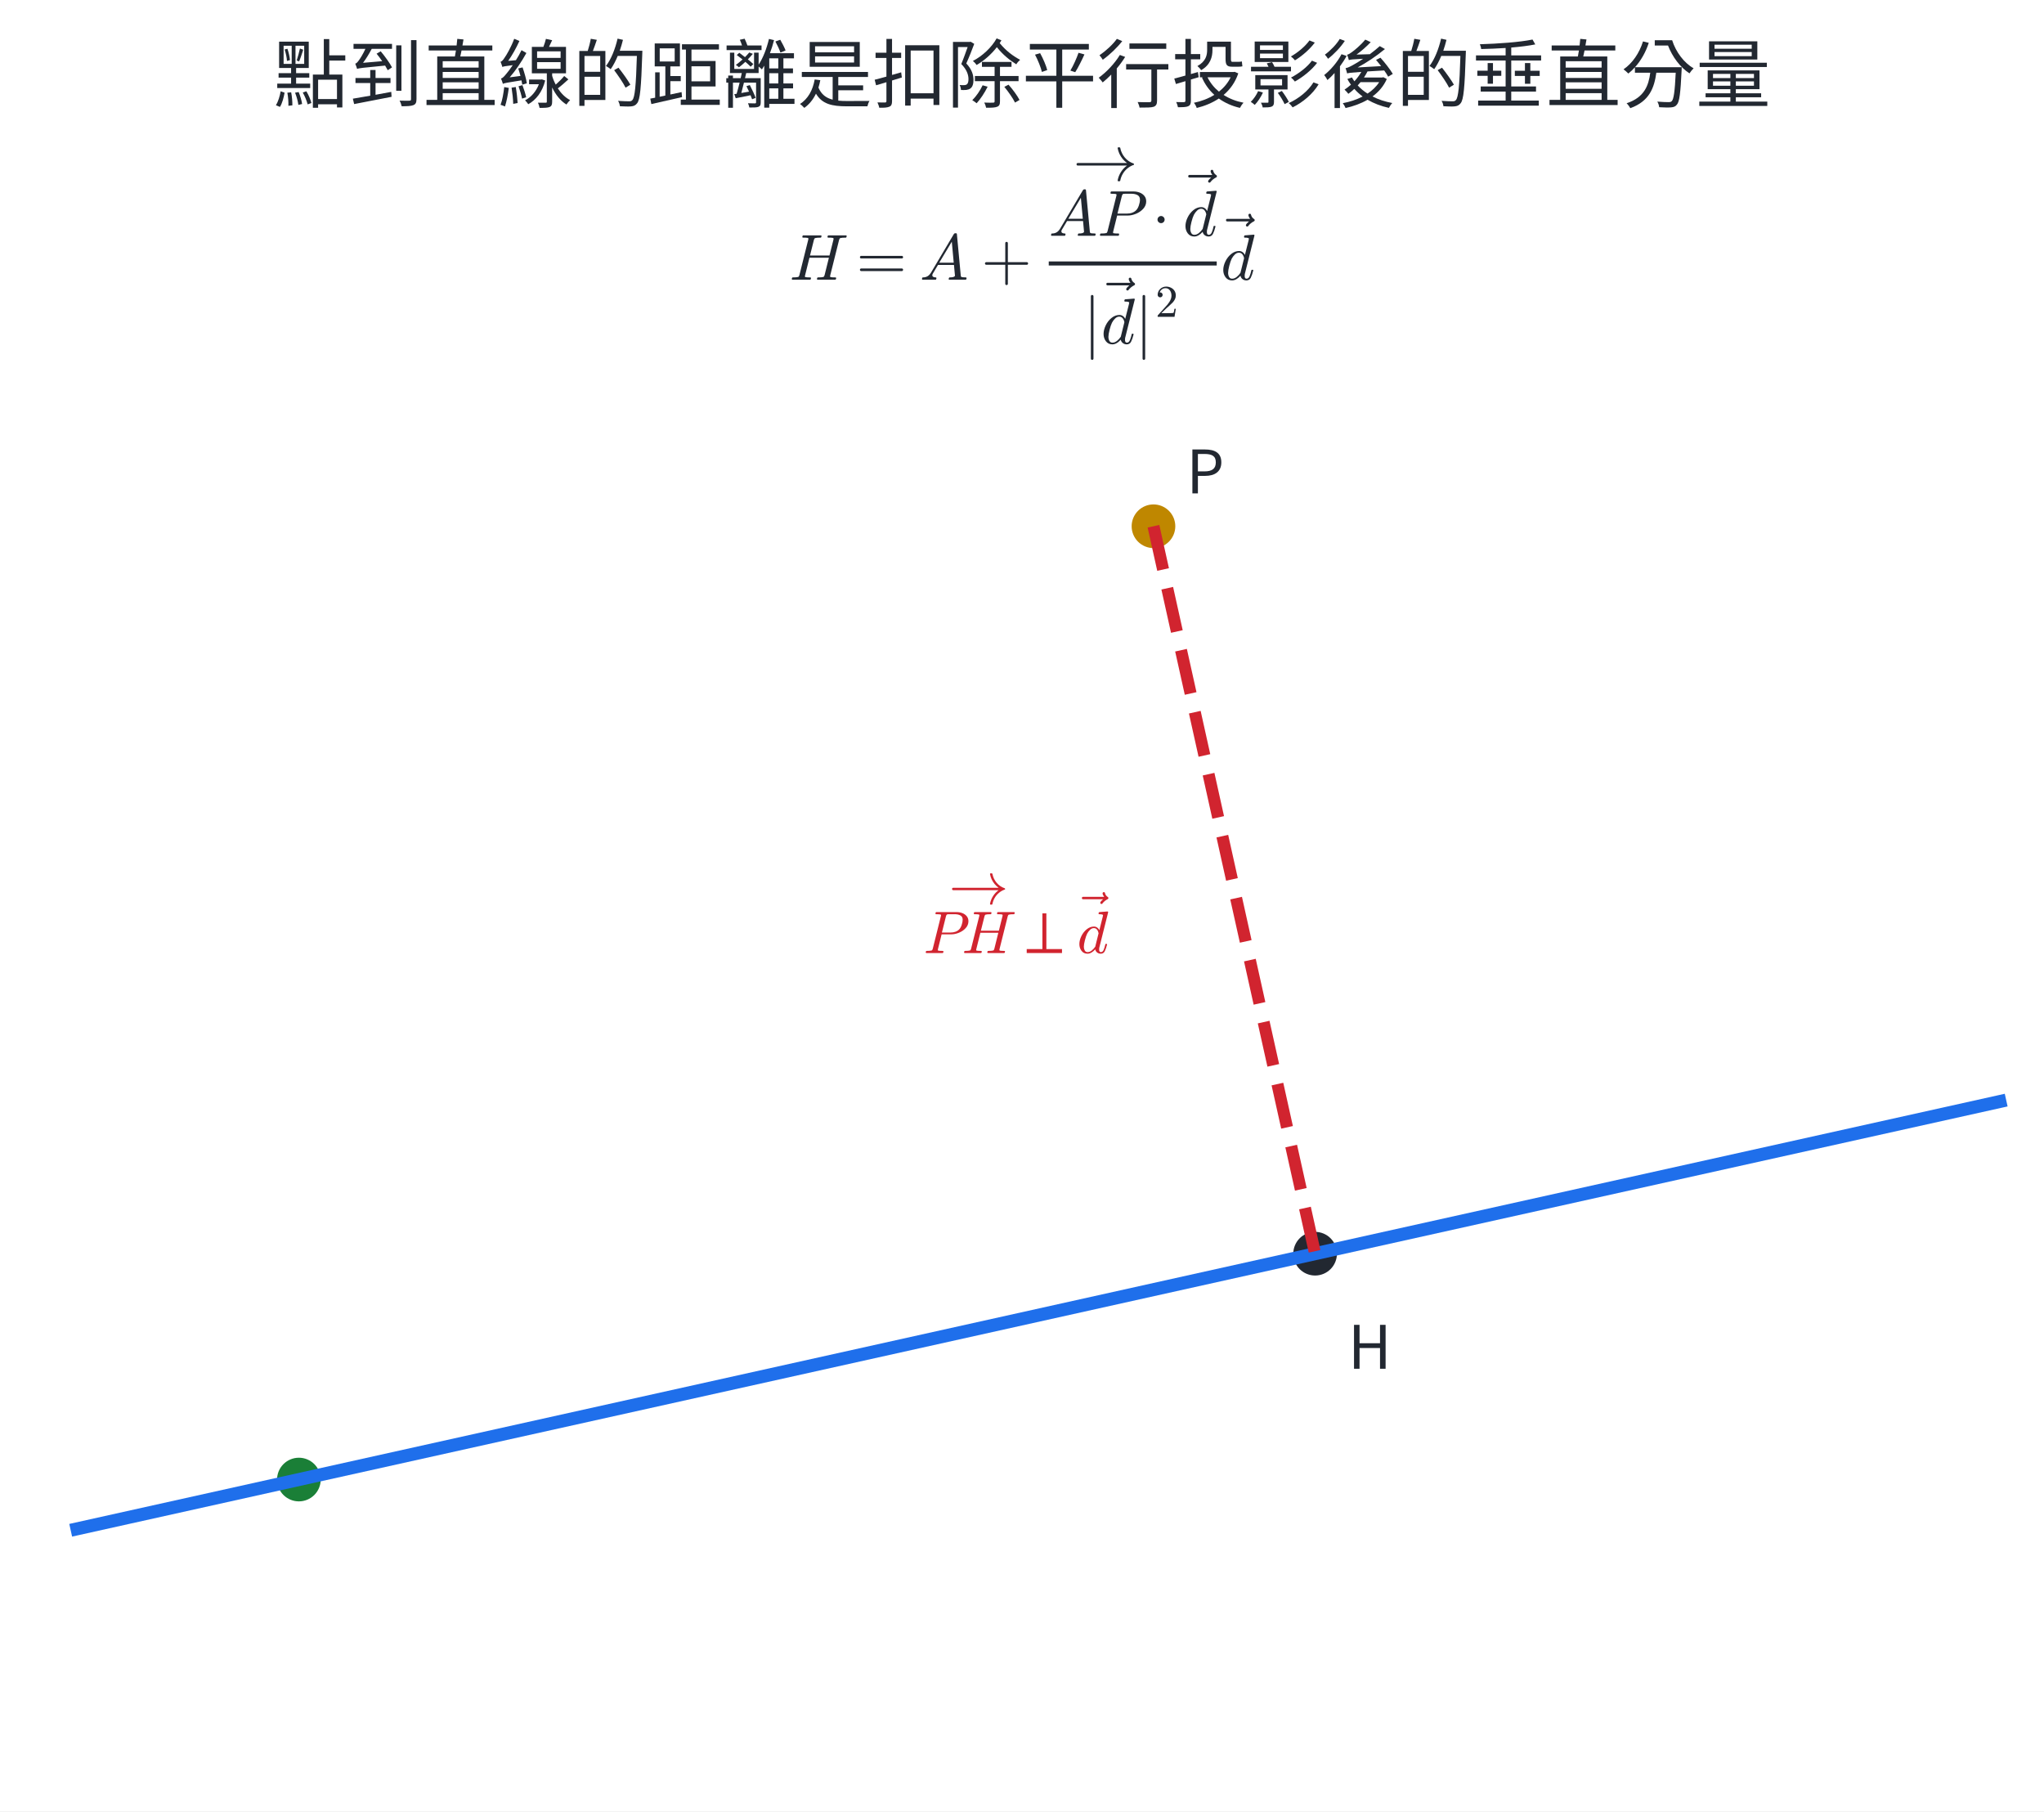
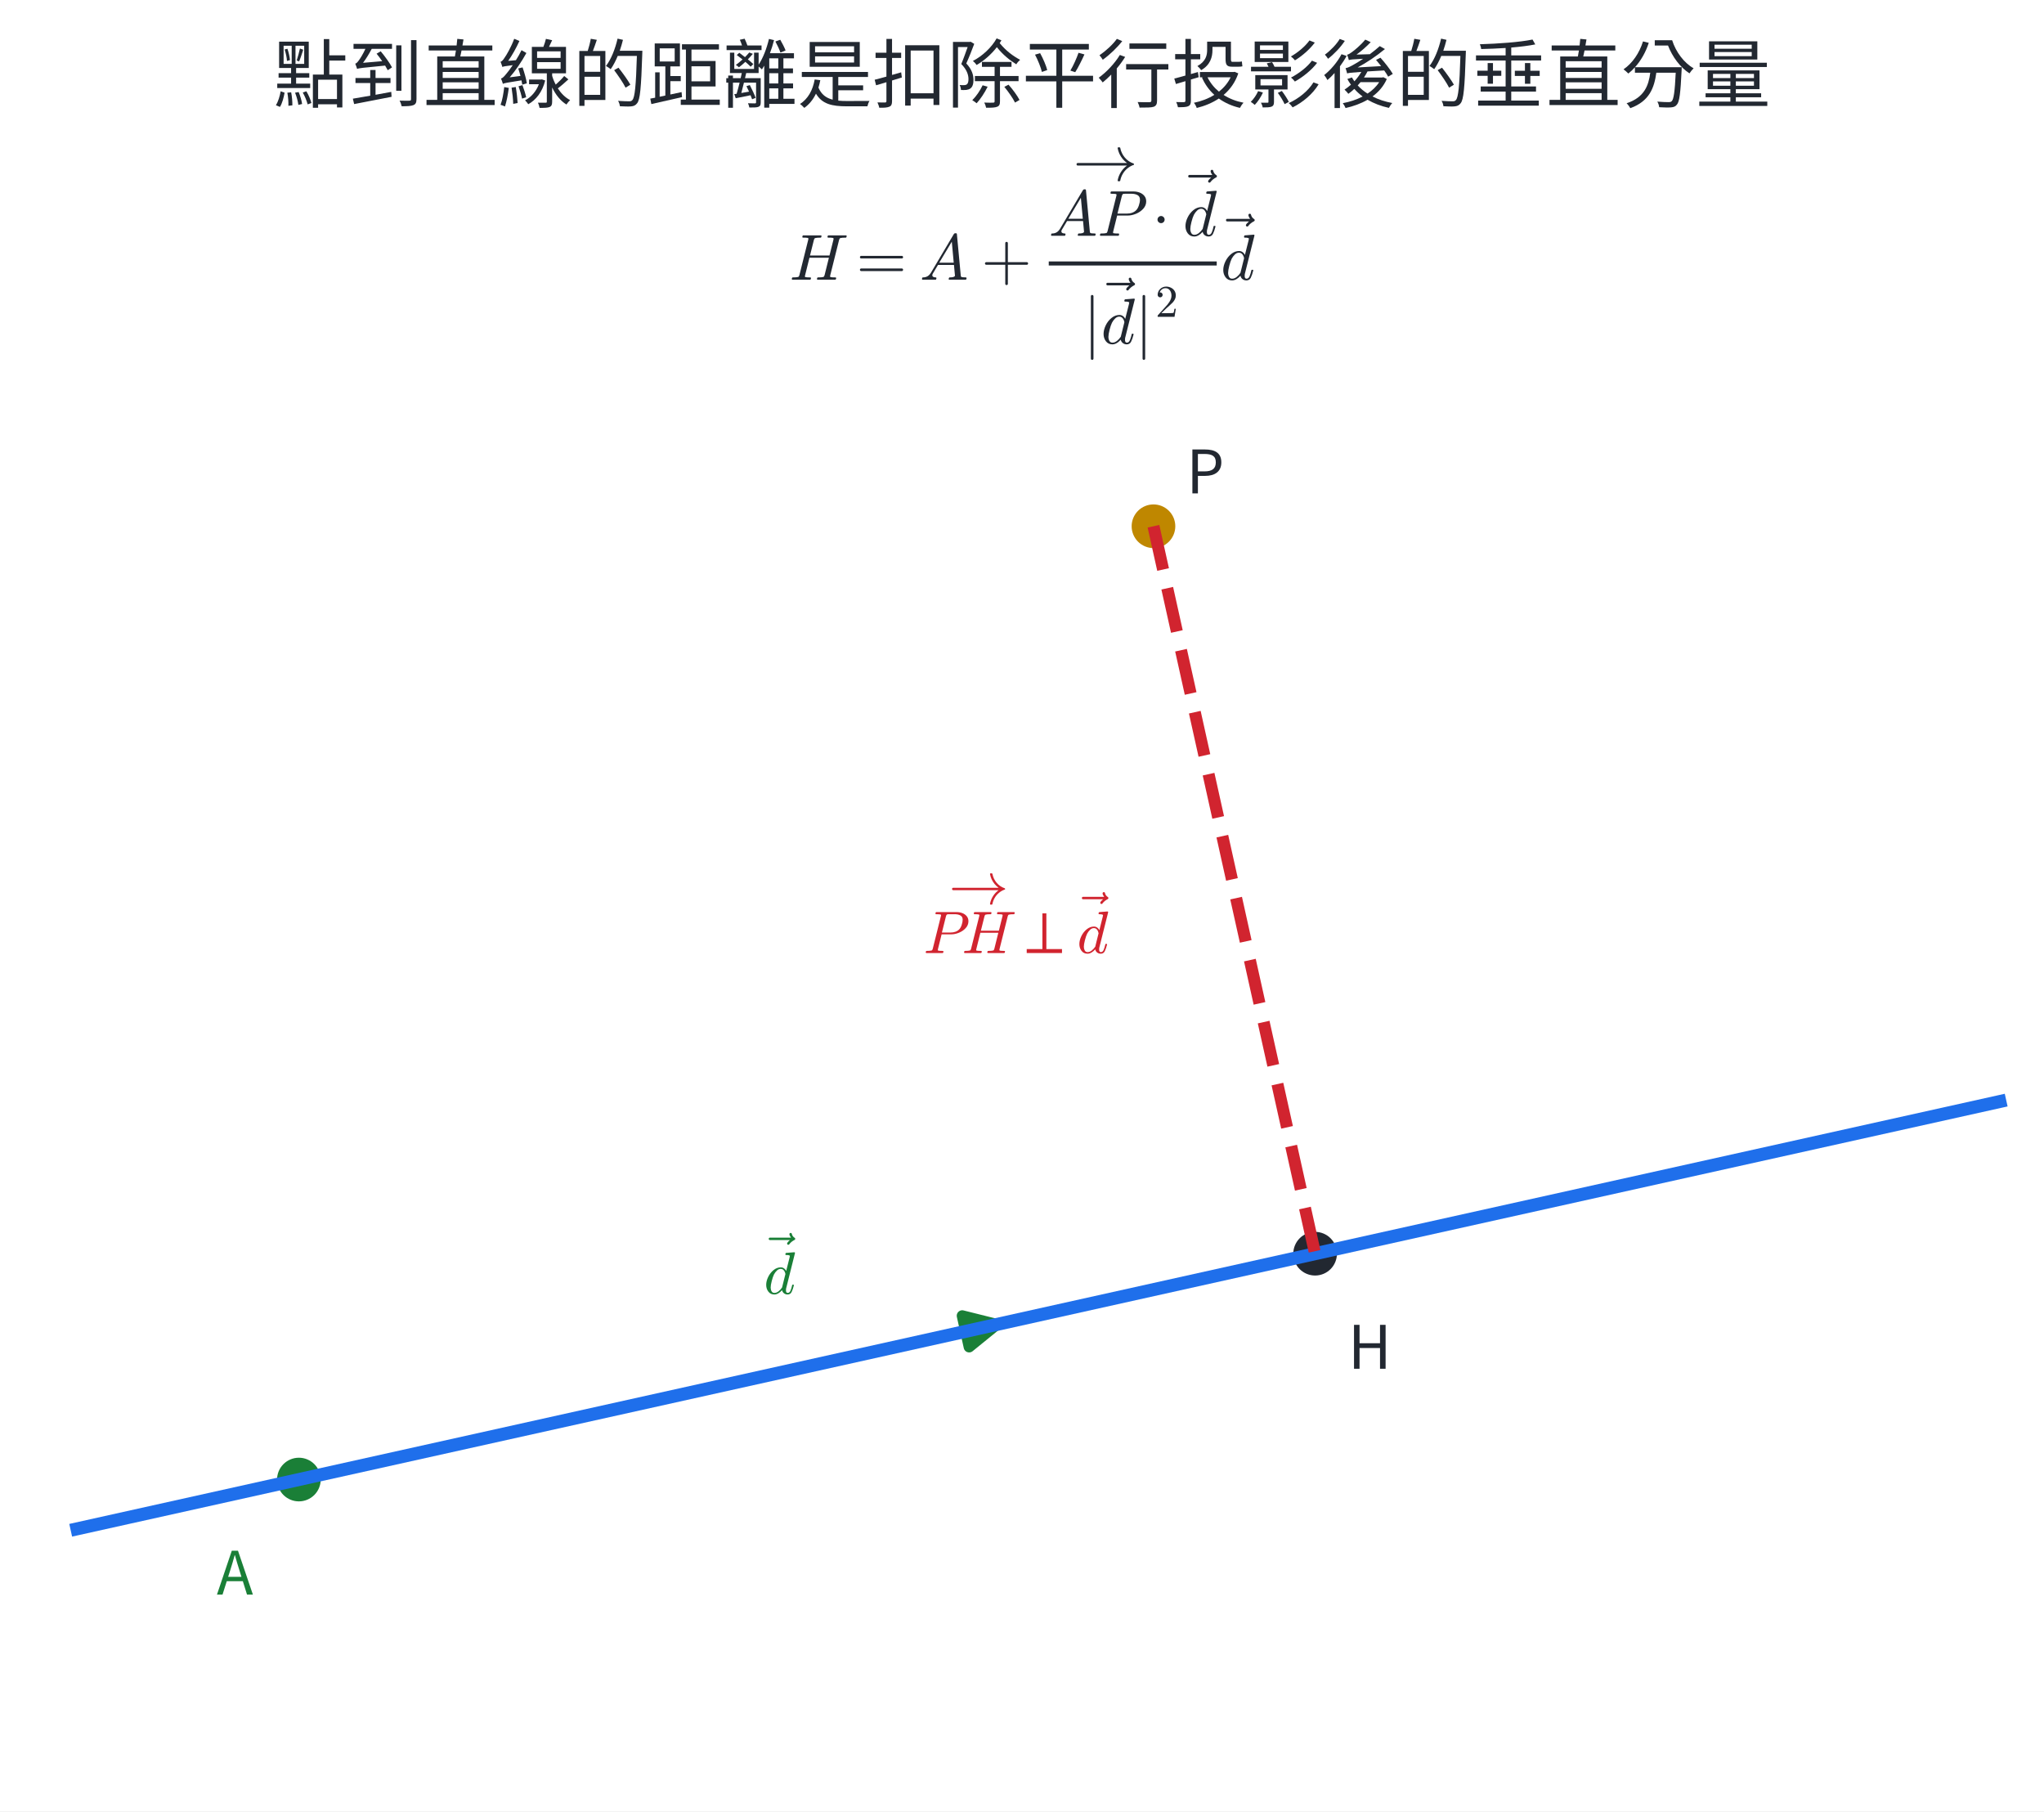
<svg xmlns="http://www.w3.org/2000/svg" xmlns:xlink="http://www.w3.org/1999/xlink" width="409.536pt" height="362.88pt" viewBox="0 0 409.536 362.88" version="1.1">
  <defs>
    <style type="text/css">*{stroke-linejoin: round; stroke-linecap: butt}</style>
  </defs>
  <g id="figure_1">
    <g id="patch_1">
      <path d="M 0 362.88 L 409.536 362.88 L 409.536 0 L 0 0 z " style="fill: #ffffff" />
    </g>
    <g id="axes_1">
+       <g id="patch_2">
+         <path d="M 95.447 288.507 Q 148.79 276.653 199.733 265.332 " clip-path="url(#p997c9fd0a9)" style="fill: none; stroke: #1a7f37; stroke-width: 2.2; stroke-linecap: round" />
+         <path d="M 192.791 263.597 L 199.733 265.332 L 194.179 269.844 z " clip-path="url(#p997c9fd0a9)" style="fill: #1a7f37; stroke: #1a7f37; stroke-width: 2.2; stroke-linecap: round" />
+       </g>
      <g id="PathCollection_1">
        <defs>
          <path id="C0_0_0b5403a5d7" d="M 0 3.873 C 1.027 3.873 2.012 3.465 2.739 2.739 C 3.465 2.012 3.873 1.027 3.873 -0 C 3.873 -1.027 3.465 -2.012 2.739 -2.739 C 2.012 -3.465 1.027 -3.873 0 -3.873 C -1.027 -3.873 -2.012 -3.465 -2.739 -2.739 C -3.465 -2.012 -3.873 -1.027 -3.873 0 C -3.873 1.027 -3.465 2.012 -2.739 2.739 C -2.012 3.465 -1.027 3.873 0 3.873 z " />
        </defs>
        <g clip-path="url(#p997c9fd0a9)">
          <use xlink:href="#C0_0_0b5403a5d7" x="231.11" y="105.427" style="fill: #bf8700; stroke: #bf8700" />
        </g>
        <g clip-path="url(#p997c9fd0a9)">
          <use xlink:href="#C0_0_0b5403a5d7" x="263.496" y="251.163" style="fill: #222831; stroke: #222831" />
        </g>
        <g clip-path="url(#p997c9fd0a9)">
          <use xlink:href="#C0_0_0b5403a5d7" x="59.885" y="296.41" style="fill: #1a7f37; stroke: #1a7f37" />
        </g>
      </g>
      <g id="line2d_1">
        <path d="M 15.432 306.288 L 400.69 220.675 " clip-path="url(#p997c9fd0a9)" style="fill: none; stroke: #1f6feb; stroke-width: 2.6; stroke-linecap: square" />
      </g>
      <g id="line2d_2">
        <path d="M 231.11 105.427 L 263.496 251.163 " clip-path="url(#p997c9fd0a9)" style="fill: none; stroke-dasharray: 8.88,3.84; stroke-dashoffset: 0; stroke: #d1242f; stroke-width: 2.4" />
      </g>
      <g id="text_1">
        <g style="fill: #222831" transform="translate(237.696 98.8416) scale(0.12 -0.12)">
          <defs>
            <path id="NotoSansCJKtc-Regular-31" d="M 646 0 L 1235 0 L 1235 1869 L 2010 1869 C 3040 1869 3738 2323 3738 3315 C 3738 4339 3034 4691 1984 4691 L 646 4691 L 646 0 z M 1235 2349 L 1235 4211 L 1907 4211 C 2733 4211 3149 4000 3149 3315 C 3149 2643 2758 2349 1933 2349 L 1235 2349 z " transform="scale(0.015625)" />
          </defs>
          <use xlink:href="#NotoSansCJKtc-Regular-31" />
        </g>
      </g>
      <g id="text_2">
        <g style="fill: #222831" transform="translate(270.0817 274.2123) scale(0.12 -0.12)">
          <defs>
            <path id="NotoSansCJKtc-Regular-29" d="M 646 0 L 1235 0 L 1235 2214 L 3424 2214 L 3424 0 L 4019 0 L 4019 4691 L 3424 4691 L 3424 2726 L 1235 2726 L 1235 4691 L 646 4691 L 646 0 z " transform="scale(0.015625)" />
          </defs>
          <use xlink:href="#NotoSansCJKtc-Regular-29" />
        </g>
      </g>
      <g id="text_3">
+         <g style="fill: #1a7f37" transform="translate(43.4208 319.4592) scale(0.12 -0.12)">
+           <defs>
+             <path id="NotoSansCJKtc-Regular-22" d="M 26 0 L 621 0 L 1075 1434 L 2790 1434 L 3238 0 L 3866 0 L 2272 4691 L 1613 4691 L 26 0 z M 1222 1901 L 1453 2624 C 1619 3155 1773 3661 1920 4211 L 1946 4211 C 2099 3667 2246 3155 2419 2624 L 2643 1901 L 1222 1901 z " transform="scale(0.015625)" />
+           </defs>
+           <use xlink:href="#NotoSansCJKtc-Regular-22" />
+         </g>
+       </g>
+       <g id="text_4">
+         <g style="fill: #1a7f37" transform="translate(153.0579 259.2405) scale(0.12 -0.12)">
+           <defs>
+             <path id="Cmmi10-6e" d="M 1281 3809 Q 1231 3809 1198 3846 Q 1166 3884 1166 3938 Q 1166 3984 1198 4023 Q 1231 4063 1281 4063 L 3547 4063 Q 3378 4291 3378 4441 Q 3378 4497 3417 4533 Q 3456 4569 3506 4569 Q 3613 4569 3634 4469 Q 3697 4194 3938 4044 Q 4000 4003 4000 3938 Q 4000 3859 3938 3828 Q 3575 3647 3353 3347 Q 3328 3303 3256 3303 Q 3209 3303 3168 3340 Q 3128 3378 3128 3431 Q 3128 3547 3438 3809 L 1281 3809 z " transform="scale(0.015625)" />
+             <path id="Cmmi10-51" d="M 1113 -72 Q 709 -72 476 233 Q 244 538 244 953 Q 244 1363 456 1803 Q 669 2244 1030 2536 Q 1391 2828 1806 2828 Q 1994 2828 2145 2723 Q 2297 2619 2381 2444 L 2741 3872 Q 2766 3981 2772 4044 Q 2772 4147 2356 4147 Q 2291 4147 2291 4231 Q 2294 4247 2305 4287 Q 2316 4328 2333 4350 Q 2350 4372 2381 4372 L 3244 4441 Q 3322 4441 3322 4359 L 2400 678 Q 2356 572 2356 372 Q 2356 97 2541 97 Q 2741 97 2845 351 Q 2950 606 3022 941 Q 3034 978 3072 978 L 3150 978 Q 3175 978 3190 956 Q 3206 934 3206 916 Q 3094 469 2961 198 Q 2828 -72 2528 -72 Q 2313 -72 2147 54 Q 1981 181 1941 391 Q 1528 -72 1113 -72 z M 1119 97 Q 1350 97 1567 270 Q 1784 444 1941 678 Q 1947 684 1947 703 L 2297 2113 Q 2259 2338 2131 2500 Q 2003 2663 1791 2663 Q 1575 2663 1389 2486 Q 1203 2309 1075 2069 Q 950 1813 836 1366 Q 722 919 722 672 Q 722 450 817 273 Q 913 97 1119 97 z " transform="scale(0.015625)" />
+           </defs>
+           <use xlink:href="#Cmmi10-6e" transform="translate(-10.19531 30.60938)" />
+           <use xlink:href="#Cmmi10-51" transform="translate(0 0.328125)" />
+         </g>
+       </g>
+       <g id="text_5">
        <g style="fill: #d1242f" transform="translate(185.0112 191.04) scale(0.12 -0.12)">
          <defs>
            <path id="Cmsy10-c" d="M 481 1472 Q 428 1472 393 1512 Q 359 1553 359 1600 Q 359 1647 393 1687 Q 428 1728 481 1728 L 5338 1728 Q 5094 1903 4906 2133 Q 4719 2363 4594 2627 Q 4469 2891 4416 3188 Q 4416 3272 4481 3272 L 4609 3272 Q 4631 3272 4648 3253 Q 4666 3234 4672 3213 Q 4725 2938 4839 2702 Q 4953 2466 5125 2262 Q 5297 2059 5509 1912 Q 5722 1766 5991 1672 Q 6034 1644 6034 1600 Q 6034 1550 5991 1538 Q 5656 1422 5378 1192 Q 5100 963 4919 652 Q 4738 341 4672 -13 Q 4666 -34 4647 -53 Q 4628 -72 4609 -72 L 4481 -72 Q 4416 -72 4416 13 Q 4497 450 4740 836 Q 4984 1222 5338 1472 L 481 1472 z " transform="scale(0.015625)" />
            <path id="Cmmi10-68" d="M 313 0 Q 250 0 250 84 Q 253 100 262 139 Q 272 178 289 201 Q 306 225 331 225 Q 722 225 878 269 Q 959 297 997 441 L 1875 3956 Q 1888 4019 1888 4044 Q 1888 4113 1813 4122 Q 1691 4147 1350 4147 Q 1288 4147 1288 4231 Q 1291 4247 1300 4286 Q 1309 4325 1326 4348 Q 1344 4372 1369 4372 L 3578 4372 Q 3881 4372 4165 4264 Q 4450 4156 4631 3934 Q 4813 3713 4813 3397 Q 4813 2991 4527 2672 Q 4241 2353 3814 2175 Q 3388 1997 2988 1997 L 1947 1997 L 1556 416 Q 1544 353 1544 325 Q 1544 300 1551 283 Q 1559 266 1573 261 Q 1588 256 1619 250 Q 1741 225 2081 225 Q 2144 225 2144 141 Q 2122 50 2109 25 Q 2097 0 2034 0 L 313 0 z M 1978 2188 L 2875 2188 Q 3497 2188 3822 2522 Q 3988 2688 4092 3000 Q 4197 3313 4197 3566 Q 4197 3881 3956 4014 Q 3716 4147 3359 4147 L 2747 4147 Q 2572 4147 2515 4117 Q 2459 4088 2413 3928 L 1978 2188 z " transform="scale(0.015625)" />
            <path id="Cmmi10-49" d="M 300 0 Q 238 0 238 84 Q 241 100 250 139 Q 259 178 276 201 Q 294 225 319 225 Q 709 225 863 269 Q 947 297 984 441 L 1863 3956 Q 1875 4019 1875 4044 Q 1875 4113 1797 4122 Q 1678 4147 1338 4147 Q 1275 4147 1275 4231 Q 1297 4313 1309 4342 Q 1322 4372 1381 4372 L 3103 4372 Q 3169 4372 3169 4288 Q 3166 4272 3156 4234 Q 3147 4197 3131 4172 Q 3116 4147 3084 4147 Q 2694 4147 2541 4103 Q 2456 4072 2419 3928 L 2034 2388 L 3956 2388 L 4347 3956 Q 4359 4019 4359 4044 Q 4359 4113 4281 4122 Q 4159 4147 3822 4147 Q 3756 4147 3756 4231 Q 3778 4313 3790 4342 Q 3803 4372 3866 4372 L 5588 4372 Q 5650 4372 5650 4288 Q 5647 4272 5637 4233 Q 5628 4194 5611 4170 Q 5594 4147 5569 4147 Q 5178 4147 5025 4103 Q 4941 4075 4903 3928 L 4025 416 Q 4013 353 4013 325 Q 4013 259 4091 250 Q 4213 225 4550 225 Q 4616 225 4616 141 Q 4597 66 4578 33 Q 4559 0 4506 0 L 2784 0 Q 2719 0 2719 84 Q 2731 131 2737 153 Q 2744 175 2761 200 Q 2778 225 2803 225 Q 3194 225 3347 269 Q 3431 297 3469 441 L 3897 2163 L 1978 2163 L 1544 416 Q 1528 338 1528 325 Q 1528 259 1606 250 Q 1728 225 2069 225 Q 2131 225 2131 141 Q 2109 56 2095 28 Q 2081 0 2022 0 L 300 0 z " transform="scale(0.015625)" />
            <path id="STIXGeneral-Regular-67a" d="M 4102 0 L 333 0 L 333 422 L 2010 422 L 2010 4237 L 2432 4237 L 2432 422 L 4102 422 L 4102 0 z " transform="scale(0.015625)" />
-             <path id="Cmmi10-6e" d="M 1281 3809 Q 1231 3809 1198 3846 Q 1166 3884 1166 3938 Q 1166 3984 1198 4023 Q 1231 4063 1281 4063 L 3547 4063 Q 3378 4291 3378 4441 Q 3378 4497 3417 4533 Q 3456 4569 3506 4569 Q 3613 4569 3634 4469 Q 3697 4194 3938 4044 Q 4000 4003 4000 3938 Q 4000 3859 3938 3828 Q 3575 3647 3353 3347 Q 3328 3303 3256 3303 Q 3209 3303 3168 3340 Q 3128 3378 3128 3431 Q 3128 3547 3438 3809 L 1281 3809 z " transform="scale(0.015625)" />
-             <path id="Cmmi10-51" d="M 1113 -72 Q 709 -72 476 233 Q 244 538 244 953 Q 244 1363 456 1803 Q 669 2244 1030 2536 Q 1391 2828 1806 2828 Q 1994 2828 2145 2723 Q 2297 2619 2381 2444 L 2741 3872 Q 2766 3981 2772 4044 Q 2772 4147 2356 4147 Q 2291 4147 2291 4231 Q 2294 4247 2305 4287 Q 2316 4328 2333 4350 Q 2350 4372 2381 4372 L 3244 4441 Q 3322 4441 3322 4359 L 2400 678 Q 2356 572 2356 372 Q 2356 97 2541 97 Q 2741 97 2845 351 Q 2950 606 3022 941 Q 3034 978 3072 978 L 3150 978 Q 3175 978 3190 956 Q 3206 934 3206 916 Q 3094 469 2961 198 Q 2828 -72 2528 -72 Q 2313 -72 2147 54 Q 1981 181 1941 391 Q 1528 -72 1113 -72 z M 1119 97 Q 1350 97 1567 270 Q 1784 444 1941 678 Q 1947 684 1947 703 L 2297 2113 Q 2259 2338 2131 2500 Q 2003 2663 1791 2663 Q 1575 2663 1389 2486 Q 1203 2309 1075 2069 Q 950 1813 836 1366 Q 722 919 722 672 Q 722 450 817 273 Q 913 97 1119 97 z " transform="scale(0.015625)" />
          </defs>
          <use xlink:href="#Cmsy10-c" transform="translate(42.21924 82.875)" />
          <use xlink:href="#Cmmi10-68" transform="translate(0 0.9375)" />
          <use xlink:href="#Cmmi10-49" transform="translate(64.20898 0.9375)" />
          <use xlink:href="#STIXGeneral-Regular-67a" transform="translate(167.3145 0.9375)" />
          <use xlink:href="#Cmmi10-6e" transform="translate(246.4192 31.21875)" />
          <use xlink:href="#Cmmi10-51" transform="translate(256.6145 0.9375)" />
        </g>
      </g>
-       <g id="text_4">
+       <g id="text_6">
        <g style="fill: #222831" transform="translate(158.163 56.0352) scale(0.13 -0.13)">
          <defs>
            <path id="Cmr10-29" d="M 481 850 Q 428 850 393 890 Q 359 931 359 978 Q 359 1031 393 1068 Q 428 1106 481 1106 L 4500 1106 Q 4547 1106 4581 1068 Q 4616 1031 4616 978 Q 4616 931 4581 890 Q 4547 850 4500 850 L 481 850 z M 481 2094 Q 428 2094 393 2131 Q 359 2169 359 2222 Q 359 2269 393 2309 Q 428 2350 481 2350 L 4500 2350 Q 4547 2350 4581 2309 Q 4616 2269 4616 2222 Q 4616 2169 4581 2131 Q 4547 2094 4500 2094 L 481 2094 z " transform="scale(0.015625)" />
            <path id="Cmmi10-5c" d="M 288 0 Q 225 0 225 84 Q 250 225 306 225 Q 566 225 755 328 Q 944 431 1081 647 Q 1094 659 1094 659 L 3378 4513 Q 3428 4581 3500 4581 L 3584 4581 Q 3603 4581 3622 4573 Q 3641 4566 3655 4548 Q 3669 4531 3669 4513 L 4056 378 Q 4056 350 4084 294 Q 4147 225 4563 225 Q 4628 225 4628 141 Q 4606 56 4592 28 Q 4578 0 4519 0 L 2919 0 Q 2859 0 2859 84 Q 2894 225 2944 225 Q 3450 225 3481 397 L 3384 1453 L 1806 1453 L 1294 594 Q 1247 525 1247 434 Q 1247 322 1355 273 Q 1463 225 1594 225 Q 1656 225 1656 141 Q 1634 50 1621 25 Q 1609 0 1550 0 L 288 0 z M 1931 1678 L 3359 1678 L 3169 3750 L 1931 1678 z " transform="scale(0.015625)" />
            <path id="Cmr10-4c" d="M 481 1472 Q 428 1472 393 1512 Q 359 1553 359 1600 Q 359 1647 393 1687 Q 428 1728 481 1728 L 2363 1728 L 2363 3616 Q 2363 3666 2400 3698 Q 2438 3731 2491 3731 Q 2538 3731 2578 3698 Q 2619 3666 2619 3616 L 2619 1728 L 4500 1728 Q 4547 1728 4581 1687 Q 4616 1647 4616 1600 Q 4616 1553 4581 1512 Q 4547 1472 4500 1472 L 2619 1472 L 2619 -416 Q 2619 -466 2578 -498 Q 2538 -531 2491 -531 Q 2438 -531 2400 -498 Q 2363 -466 2363 -416 L 2363 1472 L 481 1472 z " transform="scale(0.015625)" />
            <path id="Cmsy10-4e" d="M 538 1600 Q 538 1691 584 1772 Q 631 1853 714 1903 Q 797 1953 891 1953 Q 981 1953 1064 1903 Q 1147 1853 1194 1772 Q 1241 1691 1241 1600 Q 1241 1456 1139 1351 Q 1038 1247 891 1247 Q 747 1247 642 1351 Q 538 1456 538 1600 z " transform="scale(0.015625)" />
            <path id="Cmsy10-2f" d="M 763 -1484 L 763 4684 Q 763 4734 800 4767 Q 838 4800 891 4800 Q 938 4800 978 4767 Q 1019 4734 1019 4684 L 1019 -1484 Q 1019 -1534 978 -1567 Q 938 -1600 891 -1600 Q 838 -1600 800 -1567 Q 763 -1534 763 -1484 z " transform="scale(0.015625)" />
            <path id="Cmr10-31" d="M 319 0 L 319 172 Q 319 188 331 206 L 1325 1306 Q 1550 1550 1690 1715 Q 1831 1881 1968 2097 Q 2106 2313 2186 2536 Q 2266 2759 2266 3009 Q 2266 3272 2169 3511 Q 2072 3750 1880 3894 Q 1688 4038 1416 4038 Q 1138 4038 916 3870 Q 694 3703 603 3438 Q 628 3444 672 3444 Q 816 3444 917 3347 Q 1019 3250 1019 3097 Q 1019 2950 917 2848 Q 816 2747 672 2747 Q 522 2747 420 2851 Q 319 2956 319 3097 Q 319 3338 409 3548 Q 500 3759 670 3923 Q 841 4088 1055 4175 Q 1269 4263 1509 4263 Q 1875 4263 2190 4108 Q 2506 3953 2690 3670 Q 2875 3388 2875 3009 Q 2875 2731 2753 2481 Q 2631 2231 2440 2026 Q 2250 1822 1953 1562 Q 1656 1303 1563 1216 L 838 519 L 1453 519 Q 1906 519 2211 526 Q 2516 534 2534 550 Q 2609 631 2688 1141 L 2875 1141 L 2694 0 L 319 0 z " transform="scale(0.015625)" />
          </defs>
          <use xlink:href="#Cmmi10-49" transform="translate(0 0.02108)" />
          <use xlink:href="#Cmr10-29" transform="translate(103.1055 0.02108)" />
          <use xlink:href="#Cmmi10-5c" transform="translate(200.7911 0.02108)" />
          <use xlink:href="#Cmr10-4c" transform="translate(295.7912 0.02108)" />
          <use xlink:href="#Cmsy10-c" transform="translate(436.9197 152.875)" />
          <use xlink:href="#Cmmi10-5c" transform="translate(399.7268 67.67188)" />
          <use xlink:href="#Cmmi10-68" transform="translate(474.7268 67.67188)" />
          <use xlink:href="#Cmsy10-4e" transform="translate(558.9358 67.67188)" />
          <use xlink:href="#Cmmi10-6e" transform="translate(596.4261 97.95312)" />
          <use xlink:href="#Cmmi10-51" transform="translate(606.6214 67.67188)" />
          <use xlink:href="#Cmsy10-2f" transform="translate(452.7268 -98.5258)" />
          <use xlink:href="#Cmmi10-6e" transform="translate(470.217 -68.24455)" />
          <use xlink:href="#Cmmi10-51" transform="translate(480.4123 -98.5258)" />
          <use xlink:href="#Cmsy10-2f" transform="translate(532.4143 -98.5258)" />
          <use xlink:href="#Cmr10-31" transform="translate(564.1041 -57.23656) scale(0.7)" />
          <use xlink:href="#Cmmi10-6e" transform="translate(654.6781 30.30233)" />
          <use xlink:href="#Cmmi10-51" transform="translate(664.8734 0.02108)" />
          <path d="M 399.727 21.896 L 399.727 28.146 L 658.623 28.146 L 658.623 21.896 L 399.727 21.896 z " />
        </g>
      </g>
-       <g id="text_5">
+       <g id="text_7">
        <g style="fill: #222831" transform="translate(54.768 20.4) scale(0.15 -0.15)">
          <defs>
            <path id="NotoSansCJKtc-Regular-b7c5" d="M 966 4474 C 1069 4166 1152 3757 1165 3494 L 1421 3565 C 1402 3821 1312 4230 1203 4538 L 966 4474 z M 1197 781 C 1267 422 1299 -38 1286 -339 L 1626 -301 C 1632 0 1594 461 1523 813 L 1197 781 z M 1856 781 C 1990 454 2106 26 2138 -262 L 2458 -186 C 2426 90 2298 518 2163 838 L 1856 781 z M 2515 794 C 2694 480 2867 58 2931 -218 L 3251 -102 C 3187 179 3014 589 2822 902 L 2515 794 z M 627 902 C 557 512 416 13 218 -288 L 563 -435 C 762 -128 890 378 960 781 L 627 902 z M 2272 4557 C 2214 4262 2086 3808 1997 3533 L 2202 3456 C 2317 3706 2445 4122 2554 4454 L 2272 4557 z M 4314 5363 L 4314 2330 L 3379 2330 L 3379 -506 L 3827 -506 L 3827 -211 L 5440 -211 L 5440 -480 L 5901 -480 L 5901 2330 L 4781 2330 L 4781 3526 L 6150 3526 L 6150 3974 L 4781 3974 L 4781 5363 L 4314 5363 z M 3827 237 L 3827 1894 L 5440 1894 L 5440 237 L 3827 237 z M 877 4794 L 1568 4794 L 1568 3245 L 877 3245 L 877 4794 z M 1894 4794 L 2637 4794 L 2637 3245 L 1894 3245 L 1894 4794 z M 333 1555 L 333 1178 L 3149 1178 L 3149 1555 L 1946 1555 L 1946 2067 L 3072 2067 L 3072 2451 L 1946 2451 L 1946 2893 L 3027 2893 L 3027 5146 L 493 5146 L 493 2893 L 1517 2893 L 1517 2451 L 448 2451 L 448 2067 L 1517 2067 L 1517 1555 L 333 1555 z " transform="scale(0.015625)" />
            <path id="NotoSansCJKtc-Regular-2bbd" d="M 4102 4826 L 4102 947 L 4550 947 L 4550 4826 L 4102 4826 z M 5370 5274 L 5370 237 C 5370 128 5338 96 5229 96 C 5120 90 4768 90 4390 102 C 4467 -26 4544 -243 4570 -378 C 5037 -378 5376 -365 5574 -282 C 5766 -205 5837 -64 5837 237 L 5837 5274 L 5370 5274 z M 397 269 L 506 -192 C 1350 -26 2566 205 3706 429 L 3680 851 L 2336 602 L 2336 1606 L 3616 1606 L 3616 2035 L 2336 2035 L 2336 2720 L 1882 2720 L 1882 2035 L 621 2035 L 621 1606 L 1882 1606 L 1882 525 L 397 269 z M 762 2810 C 915 2880 1152 2906 3155 3098 C 3245 2950 3322 2816 3379 2701 L 3744 2944 C 3558 3309 3136 3891 2778 4320 L 2426 4115 C 2586 3923 2752 3693 2906 3475 L 1267 3334 C 1530 3680 1792 4109 2010 4531 L 3744 4531 L 3744 4954 L 454 4954 L 454 4531 L 1472 4531 C 1267 4077 1005 3667 909 3546 C 800 3392 704 3283 602 3264 C 659 3136 730 2912 762 2810 z " transform="scale(0.015625)" />
            <path id="NotoSansCJKtc-Regular-6ce2" d="M 1210 3878 L 1210 166 L 294 166 L 294 -275 L 6118 -275 L 6118 166 L 5235 166 L 5235 3878 L 3181 3878 L 3290 4390 L 5920 4390 L 5920 4819 L 3366 4819 L 3456 5331 L 2925 5382 L 2867 4819 L 480 4819 L 480 4390 L 2810 4390 L 2720 3878 L 1210 3878 z M 1677 2554 L 4749 2554 L 4749 2042 L 1677 2042 L 1677 2554 z M 1677 2925 L 1677 3469 L 4749 3469 L 4749 2925 L 1677 2925 z M 1677 1670 L 4749 1670 L 4749 1114 L 1677 1114 L 1677 1670 z M 1677 166 L 1677 742 L 4749 742 L 4749 166 L 1677 166 z " transform="scale(0.015625)" />
            <path id="NotoSansCJKtc-Regular-7a18" d="M 3347 3392 L 5357 3392 L 5357 2822 L 3347 2822 L 3347 3392 z M 3347 4314 L 5357 4314 L 5357 3757 L 3347 3757 L 3347 4314 z M 1165 1210 C 1235 774 1299 198 1306 -173 L 1683 -102 C 1664 269 1600 832 1523 1267 L 1165 1210 z M 538 1261 C 474 730 378 141 224 -256 C 326 -288 518 -352 602 -397 C 736 13 858 627 928 1190 L 538 1261 z M 1760 1331 C 1882 998 2010 557 2061 275 L 2413 390 C 2355 672 2221 1101 2093 1427 L 1760 1331 z M 5664 2208 C 5485 1984 5197 1696 4941 1472 C 4813 1709 4710 1958 4634 2221 L 4634 2438 L 5818 2438 L 5818 4698 L 4365 4698 L 4634 5267 L 4102 5382 C 4058 5184 3968 4915 3885 4698 L 2899 4698 L 2899 2438 L 4179 2438 L 4179 19 C 4179 -58 4160 -77 4070 -77 C 3987 -83 3718 -83 3418 -77 C 3482 -198 3539 -390 3558 -518 C 3974 -518 4243 -512 4416 -442 C 4589 -365 4634 -230 4634 19 L 4634 1229 C 4934 602 5350 77 5856 -230 C 5926 -115 6067 58 6170 147 C 5760 358 5402 717 5120 1152 C 5408 1363 5734 1658 6022 1920 L 5664 2208 z M 2662 1907 L 2662 1504 L 3501 1504 C 3264 877 2810 371 2317 128 C 2406 45 2528 -102 2592 -205 C 3245 154 3802 845 4038 1824 L 3757 1920 L 3680 1907 L 2662 1907 z M 422 1536 C 538 1600 736 1638 2010 1837 L 2080 1466 L 2470 1581 C 2426 1926 2259 2502 2106 2944 L 1734 2854 C 1805 2656 1869 2432 1926 2214 L 1005 2093 C 1523 2688 2022 3430 2432 4173 L 2016 4416 C 1875 4122 1709 3827 1536 3558 L 877 3501 C 1222 3987 1568 4608 1837 5203 L 1389 5389 C 1139 4691 710 3962 570 3776 C 448 3578 333 3450 224 3424 C 275 3302 352 3078 378 2982 C 467 3021 608 3053 1267 3136 C 1037 2790 832 2528 736 2419 C 544 2182 403 2022 262 1990 C 320 1862 397 1638 422 1536 z " transform="scale(0.015625)" />
            <path id="NotoSansCJKtc-Regular-6c33" d="M 3533 2707 C 3885 2240 4320 1600 4512 1210 L 4922 1466 C 4710 1843 4269 2464 3904 2918 L 3533 2707 z M 1536 5389 C 1485 5082 1376 4659 1274 4346 L 557 4346 L 557 -346 L 998 -346 L 998 160 L 2784 160 L 2784 4346 L 1715 4346 C 1824 4621 1946 4979 2054 5299 L 1536 5389 z M 998 3917 L 2342 3917 L 2342 2566 L 998 2566 L 998 3917 z M 998 595 L 998 2144 L 2342 2144 L 2342 595 L 998 595 z M 3827 5402 C 3622 4518 3277 3635 2835 3066 C 2950 3002 3149 2867 3238 2790 C 3456 3098 3661 3488 3840 3923 L 5478 3923 C 5402 1357 5299 371 5094 154 C 5018 64 4947 45 4819 45 C 4672 45 4288 51 3866 83 C 3955 -38 4013 -243 4026 -378 C 4384 -397 4762 -410 4979 -390 C 5210 -365 5350 -314 5498 -122 C 5754 192 5843 1184 5939 4122 C 5946 4186 5946 4365 5946 4365 L 4013 4365 C 4115 4666 4211 4986 4288 5299 L 3827 5402 z " transform="scale(0.015625)" />
            <path id="NotoSansCJKtc-Regular-f56e" d="M 1030 4570 L 2310 4570 L 2310 3450 L 1030 3450 L 1030 4570 z M 2931 4922 L 2931 4467 L 3270 4467 L 3270 192 L 2829 192 L 2829 -262 L 6163 -262 L 6163 192 L 3744 192 L 3744 1312 L 5805 1312 L 5805 3488 L 3744 3488 L 3744 4467 L 6093 4467 L 6093 4922 L 2931 4922 z M 3744 3040 L 5338 3040 L 5338 1754 L 3744 1754 L 3744 3040 z M 224 275 L 314 -192 C 1024 -32 2010 192 2938 403 L 2899 832 L 1939 627 L 1939 1766 L 2829 1766 L 2829 2202 L 1939 2202 L 1939 3027 L 2758 3027 L 2758 4992 L 602 4992 L 602 3027 L 1510 3027 L 1510 538 L 1024 435 L 1024 2522 L 640 2522 L 640 352 L 224 275 z " transform="scale(0.015625)" />
            <path id="NotoSansCJKtc-Regular-a997" d="M 4518 5158 C 4678 4864 4870 4461 4947 4211 L 5389 4390 C 5299 4634 5107 5011 4934 5306 L 4518 5158 z M 1478 5306 C 1549 5158 1613 4979 1664 4819 L 346 4819 L 346 4422 L 3334 4422 L 3334 4819 L 2125 4819 C 2067 4998 1971 5222 1888 5395 L 1478 5306 z M 1005 659 L 1126 307 L 2394 563 L 2528 218 L 2829 339 C 2733 614 2515 1082 2330 1434 L 2042 1338 L 2266 870 L 1606 755 L 1830 1638 L 2867 1638 L 2867 -38 C 2867 -109 2842 -128 2771 -134 C 2694 -134 2451 -134 2176 -122 C 2227 -230 2278 -384 2291 -486 C 2675 -486 2918 -486 3066 -429 C 3226 -365 3264 -256 3264 -45 L 3264 2022 L 1920 2022 L 2022 2458 L 3085 2458 L 3085 3014 C 3181 2938 3309 2835 3366 2771 C 3437 2874 3501 2982 3565 3091 L 3565 -499 L 3994 -499 L 3994 -179 L 6150 -179 L 6150 262 L 5203 262 L 5203 1152 L 6029 1152 L 6029 1568 L 5203 1568 L 5203 2445 L 6022 2445 L 6022 2854 L 5203 2854 L 5203 3718 L 6106 3718 L 6106 4154 L 4051 4154 C 4186 4512 4307 4896 4403 5274 L 3968 5376 C 3776 4563 3469 3750 3085 3181 L 3085 4205 L 2694 4205 L 2694 2810 L 1005 2810 L 1005 4205 L 634 4205 L 634 2458 L 1645 2458 L 1549 2022 L 890 2022 L 890 2246 L 486 2246 L 486 2022 L 320 2022 L 320 1638 L 486 1638 L 486 -506 L 890 -506 L 890 1638 L 1459 1638 C 1376 1293 1286 960 1203 685 L 1005 659 z M 2285 4218 C 2176 4090 2054 3955 1920 3821 L 1434 4192 L 1216 4000 C 1376 3885 1542 3757 1709 3622 C 1523 3450 1325 3290 1139 3155 C 1216 3110 1350 3008 1402 2950 C 1574 3078 1766 3245 1952 3418 C 2131 3264 2291 3117 2406 3002 L 2630 3226 C 2515 3341 2349 3482 2163 3629 C 2317 3789 2464 3949 2592 4102 L 2285 4218 z M 3994 2445 L 4768 2445 L 4768 1568 L 3994 1568 L 3994 2445 z M 3994 2854 L 3994 3718 L 4768 3718 L 4768 2854 L 3994 2854 z M 3994 1152 L 4768 1152 L 4768 262 L 3994 262 L 3994 1152 z " transform="scale(0.015625)" />
            <path id="NotoSansCJKtc-Regular-4f6d" d="M 1510 3885 L 4845 3885 L 4845 3360 L 1510 3360 L 1510 3885 z M 1510 4749 L 4845 4749 L 4845 4230 L 1510 4230 L 1510 4749 z M 1050 5114 L 1050 2995 L 5331 2995 L 5331 5114 L 1050 5114 z M 1478 1914 C 1312 979 902 256 224 -186 C 333 -256 518 -435 589 -518 C 1011 -218 1344 192 1587 698 C 2112 -186 2938 -384 4230 -384 L 5984 -384 C 6010 -250 6086 -38 6163 77 C 5830 70 4493 64 4250 70 C 3981 70 3725 77 3494 102 L 3494 986 L 5619 986 L 5619 1408 L 3494 1408 L 3494 2125 L 6035 2125 L 6035 2554 L 378 2554 L 378 2125 L 3014 2125 L 3014 186 C 2458 326 2048 627 1798 1216 C 1862 1414 1914 1626 1958 1850 L 1478 1914 z " transform="scale(0.015625)" />
            <path id="NotoSansCJKtc-Regular-48e9" d="M 2810 4838 L 2810 -320 L 3283 -320 L 3283 275 L 5235 275 L 5235 -269 L 5734 -269 L 5734 4838 L 2810 4838 z M 3283 730 L 3283 4384 L 5235 4384 L 5235 730 L 3283 730 z M 1210 5376 L 1210 4198 L 282 4198 L 282 3750 L 1210 3750 L 1210 2157 C 832 2048 480 1958 205 1888 L 326 1414 L 1210 1677 L 1210 64 C 1210 -26 1171 -58 1088 -58 C 1005 -58 736 -58 442 -51 C 512 -186 576 -384 602 -506 C 1024 -512 1286 -493 1459 -416 C 1632 -346 1690 -211 1690 64 L 1690 1824 L 2528 2080 L 2470 2522 L 1690 2298 L 1690 3750 L 2470 3750 L 2470 4198 L 1690 4198 L 1690 5376 L 1210 5376 z " transform="scale(0.015625)" />
            <path id="NotoSansCJKtc-Regular-a89d" d="M 3034 1414 C 2816 954 2490 474 2150 141 C 2259 77 2445 -51 2522 -122 C 2848 230 3213 781 3462 1293 L 3034 1414 z M 4890 1280 C 5229 870 5626 301 5805 -64 L 6189 160 C 6003 518 5613 1062 5248 1466 L 4890 1280 z M 499 5120 L 499 -493 L 928 -493 L 928 4685 L 1754 4685 C 1600 4256 1402 3686 1210 3232 C 1702 2726 1824 2291 1824 1939 C 1824 1734 1786 1562 1677 1491 C 1626 1446 1555 1434 1466 1427 C 1363 1421 1222 1421 1069 1440 C 1139 1312 1178 1133 1184 1011 C 1338 1005 1510 1005 1645 1018 C 1779 1037 1901 1075 1990 1146 C 2176 1274 2253 1542 2253 1894 C 2246 2291 2131 2752 1638 3283 C 1869 3789 2118 4422 2317 4954 L 2010 5139 L 1939 5120 L 499 5120 z M 2374 2208 L 2374 1766 L 4058 1766 L 4058 45 C 4058 -38 4032 -70 3930 -70 C 3840 -77 3526 -77 3168 -64 C 3245 -192 3309 -378 3334 -506 C 3795 -506 4090 -499 4275 -422 C 4461 -352 4518 -218 4518 45 L 4518 1766 L 6106 1766 L 6106 2208 L 4518 2208 L 4518 2989 L 5504 2989 L 5504 3411 L 2976 3411 L 2976 2989 L 4058 2989 L 4058 2208 L 2374 2208 z M 4230 5421 C 3808 4653 3008 3910 2202 3494 C 2317 3405 2451 3258 2522 3149 C 3155 3514 3776 4058 4250 4672 C 4794 3994 5344 3565 5914 3206 C 5984 3341 6125 3494 6240 3590 C 5645 3910 5050 4339 4493 5018 L 4640 5261 L 4230 5421 z " transform="scale(0.015625)" />
            <path id="NotoSansCJKtc-Regular-41d6" d="M 1114 4032 C 1363 3558 1613 2938 1702 2554 L 2157 2714 C 2067 3085 1805 3699 1549 4160 L 1114 4032 z M 4832 4192 C 4672 3725 4378 3072 4134 2669 L 4550 2534 C 4800 2918 5101 3533 5338 4051 L 4832 4192 z M 333 2227 L 333 1747 L 2938 1747 L 2938 -506 L 3437 -506 L 3437 1747 L 6074 1747 L 6074 2227 L 3437 2227 L 3437 4467 L 5715 4467 L 5715 4947 L 672 4947 L 672 4467 L 2938 4467 L 2938 2227 L 333 2227 z " transform="scale(0.015625)" />
            <path id="NotoSansCJKtc-Regular-8f66" d="M 2784 4992 L 2784 4531 L 5933 4531 L 5933 4992 L 2784 4992 z M 1709 5382 C 1382 4915 762 4346 224 3981 C 307 3891 442 3706 506 3597 C 1082 4006 1741 4634 2170 5190 L 1709 5382 z M 2502 3226 L 2502 2765 L 4659 2765 L 4659 109 C 4659 6 4614 -26 4493 -32 C 4378 -38 3942 -38 3488 -19 C 3558 -160 3629 -358 3648 -493 C 4275 -493 4640 -493 4858 -422 C 5069 -339 5146 -192 5146 102 L 5146 2765 L 6112 2765 L 6112 3226 L 2502 3226 z M 1965 4006 C 1523 3277 819 2534 160 2061 C 256 1965 429 1754 499 1658 C 736 1850 986 2080 1229 2330 L 1229 -531 L 1702 -531 L 1702 2854 C 1971 3174 2214 3507 2419 3840 L 1965 4006 z " transform="scale(0.015625)" />
            <path id="NotoSansCJKtc-Regular-4938" d="M 1171 5376 L 1171 4083 L 294 4083 L 294 3635 L 1171 3635 L 1171 2246 C 813 2144 486 2054 218 1990 L 358 1523 L 1171 1766 L 1171 96 C 1171 6 1133 -19 1043 -26 C 966 -26 685 -32 384 -19 C 448 -141 512 -339 531 -461 C 973 -461 1235 -454 1408 -378 C 1574 -301 1638 -173 1638 96 L 1638 1907 L 2304 2106 L 2240 2547 L 1638 2374 L 1638 3635 L 2438 3635 L 2438 4083 L 1638 4083 L 1638 5376 L 1171 5376 z M 3027 5146 L 3027 4442 C 3027 3981 2918 3456 2195 3059 C 2285 2989 2458 2803 2515 2707 C 3309 3155 3482 3846 3482 4429 L 3482 4698 L 4602 4698 L 4602 3674 C 4602 3181 4698 3002 5146 3002 C 5235 3002 5587 3002 5690 3002 C 5818 3002 5958 3008 6042 3034 C 6022 3142 6010 3328 5997 3450 C 5914 3430 5773 3418 5677 3418 C 5587 3418 5267 3418 5184 3418 C 5082 3418 5062 3482 5062 3661 L 5062 5146 L 3027 5146 z M 5037 2099 C 4806 1613 4454 1203 4038 870 C 3622 1210 3290 1626 3059 2099 L 5037 2099 z M 2406 2547 L 2406 2099 L 2675 2099 L 2586 2067 C 2842 1491 3200 998 3642 595 C 3117 269 2515 45 1894 -83 C 1990 -192 2099 -390 2138 -525 C 2810 -358 3462 -96 4026 282 C 4538 -83 5139 -358 5830 -518 C 5894 -390 6029 -186 6138 -77 C 5491 51 4922 275 4435 589 C 4986 1050 5427 1658 5690 2432 L 5376 2566 L 5286 2547 L 2406 2547 z " transform="scale(0.015625)" />
            <path id="NotoSansCJKtc-Regular-43c6" d="M 5376 5248 C 5011 4736 4352 4192 3789 3878 C 3910 3789 4058 3648 4134 3546 C 4736 3910 5395 4480 5830 5062 L 5376 5248 z M 5587 3520 C 5184 2963 4435 2400 3795 2074 C 3917 1984 4051 1837 4128 1734 C 4806 2112 5555 2707 6029 3334 L 5587 3520 z M 5715 1664 C 5280 941 4448 269 3603 -109 C 3718 -198 3853 -358 3936 -474 C 4819 -38 5664 678 6157 1498 L 5715 1664 z M 1190 1939 L 3034 1939 L 3034 1402 L 1190 1402 L 1190 1939 z M 2669 768 C 2893 467 3136 64 3251 -198 L 3610 -6 C 3494 243 3238 634 3014 928 L 2669 768 z M 1146 4122 L 3104 4122 L 3104 3731 L 1146 3731 L 1146 4122 z M 1146 4826 L 3104 4826 L 3104 4435 L 1146 4435 L 1146 4826 z M 691 5152 L 691 3405 L 3571 3405 L 3571 5152 L 691 5152 z M 986 915 C 838 576 608 243 358 0 C 454 -64 621 -192 698 -262 C 954 0 1229 416 1395 794 L 986 915 z M 1728 3290 C 1779 3200 1830 3098 1875 2995 L 378 2995 L 378 2605 L 3795 2605 L 3795 2995 L 2387 2995 C 2330 3130 2253 3277 2176 3392 L 1728 3290 z M 742 2285 L 742 1056 L 1869 1056 L 1869 0 C 1869 -58 1856 -77 1779 -77 C 1709 -83 1491 -83 1229 -77 C 1293 -192 1357 -352 1376 -480 C 1734 -480 1978 -474 2138 -410 C 2298 -339 2342 -230 2342 -6 L 2342 1056 L 3501 1056 L 3501 2285 L 742 2285 z " transform="scale(0.015625)" />
            <path id="NotoSansCJKtc-Regular-43f4" d="M 1562 5376 C 1299 4922 768 4378 294 4032 C 378 3949 506 3776 563 3680 C 1082 4077 1645 4672 1997 5210 L 1562 5376 z M 2195 2426 C 2323 2470 2490 2496 3411 2560 C 3245 2272 3040 2003 2816 1754 C 2739 1862 2669 1971 2605 2086 L 2214 1952 C 2304 1779 2406 1619 2522 1466 C 2342 1306 2157 1165 1971 1043 C 2067 960 2234 781 2298 685 C 2470 806 2643 947 2810 1107 C 3021 864 3258 653 3520 454 C 3002 186 2413 -6 1824 -115 C 1907 -218 2016 -410 2061 -531 C 2720 -384 3366 -154 3942 179 C 4474 -134 5094 -371 5766 -518 C 5824 -397 5952 -205 6054 -102 C 5440 13 4864 198 4365 461 C 4890 845 5318 1338 5587 1952 L 5286 2106 L 5197 2080 L 3635 2080 C 3744 2246 3846 2419 3936 2598 L 5363 2682 C 5504 2490 5619 2304 5702 2150 L 6099 2387 C 5882 2758 5421 3354 5043 3770 L 4666 3584 C 4806 3424 4954 3238 5101 3053 L 3091 2938 C 3872 3354 4672 3891 5427 4512 L 4986 4762 C 4723 4525 4422 4288 4134 4070 L 2995 4038 C 3411 4333 3834 4710 4211 5101 L 3744 5318 C 3354 4832 2784 4378 2611 4256 C 2445 4134 2310 4045 2189 4026 C 2246 3904 2323 3674 2342 3565 C 2445 3610 2611 3635 3565 3680 C 3213 3443 2912 3264 2765 3187 C 2464 3014 2234 2899 2061 2880 C 2106 2752 2176 2522 2195 2426 z M 3098 1402 L 3341 1683 L 4934 1683 C 4691 1299 4346 973 3942 704 C 3622 902 3341 1139 3098 1402 z M 1715 4070 C 1363 3392 787 2726 230 2285 C 320 2189 467 1958 512 1862 C 717 2035 922 2240 1120 2464 L 1120 -531 L 1581 -531 L 1581 3034 C 1792 3322 1990 3622 2150 3923 L 1715 4070 z " transform="scale(0.015625)" />
            <path id="NotoSansCJKtc-Regular-344a" d="M 5242 5325 C 4173 5101 2285 4966 742 4922 C 794 4806 845 4627 851 4512 C 1510 4525 2234 4557 2944 4602 L 2944 3968 L 410 3968 L 410 3533 L 2944 3533 L 2944 1312 L 813 1312 L 813 877 L 2944 877 L 2944 109 L 595 109 L 595 -326 L 5779 -326 L 5779 109 L 3424 109 L 3424 877 L 5542 877 L 5542 1312 L 3424 1312 L 3424 3533 L 5978 3533 L 5978 3968 L 3424 3968 L 3424 4640 C 4198 4704 4922 4794 5478 4909 L 5242 5325 z M 1408 3315 L 1408 2662 L 525 2662 L 525 2221 L 1408 2221 L 1408 1549 L 1862 1549 L 1862 2221 L 2573 2221 L 2573 2662 L 1862 2662 L 1862 3315 L 1408 3315 z M 3731 2656 L 3731 2214 L 4595 2214 L 4595 1542 L 5056 1542 L 5056 2214 L 5856 2214 L 5856 2656 L 5056 2656 L 5056 3315 L 4595 3315 L 4595 2656 L 3731 2656 z " transform="scale(0.015625)" />
            <path id="NotoSansCJKtc-Regular-2b88" d="M 1888 5165 C 1574 4160 986 3302 224 2778 C 339 2694 544 2515 634 2419 C 832 2573 1018 2752 1197 2950 L 1197 2490 L 2509 2490 C 2368 1402 2010 378 486 -122 C 595 -224 736 -416 800 -544 C 2445 51 2854 1216 3027 2490 L 4685 2490 C 4608 864 4512 224 4346 58 C 4282 -6 4205 -26 4077 -26 C 3923 -26 3533 -19 3110 19 C 3200 -115 3258 -320 3270 -461 C 3674 -486 4070 -493 4288 -474 C 4506 -454 4653 -410 4781 -243 C 5005 0 5094 736 5190 2726 C 5197 2790 5197 2957 5197 2957 L 1203 2957 C 1702 3514 2118 4230 2381 5043 L 1888 5165 z M 2893 5267 L 2893 4813 L 4026 4813 C 4397 3846 5069 2944 5862 2432 C 5946 2566 6106 2765 6214 2867 C 5395 3328 4698 4256 4378 5267 L 2893 5267 z " transform="scale(0.015625)" />
            <path id="NotoSansCJKtc-Regular-a108" d="M 1600 4256 L 4781 4256 L 4781 3904 L 1600 3904 L 1600 4256 z M 1600 4883 L 4781 4883 L 4781 4538 L 1600 4538 L 1600 4883 z M 1133 5171 L 1133 3616 L 5261 3616 L 5261 5171 L 1133 5171 z M 333 3341 L 333 2976 L 6074 2976 L 6074 3341 L 333 3341 z M 1472 1747 L 2957 1747 L 2957 1376 L 1472 1376 L 1472 1747 z M 3424 1747 L 4973 1747 L 4973 1376 L 3424 1376 L 3424 1747 z M 1472 2387 L 2957 2387 L 2957 2029 L 1472 2029 L 1472 2387 z M 3424 2387 L 4973 2387 L 4973 2029 L 3424 2029 L 3424 2387 z M 301 19 L 301 -352 L 6112 -352 L 6112 19 L 3424 19 L 3424 390 L 5587 390 L 5587 730 L 3424 730 L 3424 1082 L 5446 1082 L 5446 2688 L 1018 2688 L 1018 1082 L 2957 1082 L 2957 730 L 838 730 L 838 390 L 2957 390 L 2957 19 L 301 19 z " transform="scale(0.015625)" />
          </defs>
          <use xlink:href="#NotoSansCJKtc-Regular-b7c5" />
          <use xlink:href="#NotoSansCJKtc-Regular-2bbd" transform="translate(100 0)" />
          <use xlink:href="#NotoSansCJKtc-Regular-6ce2" transform="translate(200 0)" />
          <use xlink:href="#NotoSansCJKtc-Regular-7a18" transform="translate(300 0)" />
          <use xlink:href="#NotoSansCJKtc-Regular-6c33" transform="translate(400 0)" />
          <use xlink:href="#NotoSansCJKtc-Regular-f56e" transform="translate(500 0)" />
          <use xlink:href="#NotoSansCJKtc-Regular-a997" transform="translate(600 0)" />
          <use xlink:href="#NotoSansCJKtc-Regular-4f6d" transform="translate(700 0)" />
          <use xlink:href="#NotoSansCJKtc-Regular-48e9" transform="translate(800 0)" />
          <use xlink:href="#NotoSansCJKtc-Regular-a89d" transform="translate(900 0)" />
          <use xlink:href="#NotoSansCJKtc-Regular-41d6" transform="translate(1000 0)" />
          <use xlink:href="#NotoSansCJKtc-Regular-8f66" transform="translate(1100 0)" />
          <use xlink:href="#NotoSansCJKtc-Regular-4938" transform="translate(1200 0)" />
          <use xlink:href="#NotoSansCJKtc-Regular-43c6" transform="translate(1300 0)" />
          <use xlink:href="#NotoSansCJKtc-Regular-43f4" transform="translate(1400 0)" />
          <use xlink:href="#NotoSansCJKtc-Regular-6c33" transform="translate(1500 0)" />
          <use xlink:href="#NotoSansCJKtc-Regular-344a" transform="translate(1600 0)" />
          <use xlink:href="#NotoSansCJKtc-Regular-6ce2" transform="translate(1700 0)" />
          <use xlink:href="#NotoSansCJKtc-Regular-2b88" transform="translate(1800 0)" />
          <use xlink:href="#NotoSansCJKtc-Regular-a108" transform="translate(1900 0)" />
        </g>
      </g>
    </g>
  </g>
  <defs>
    <clipPath id="p997c9fd0a9">
      <rect x="7.2" y="26.4" width="395.136" height="329.28" />
    </clipPath>
  </defs>
</svg>
